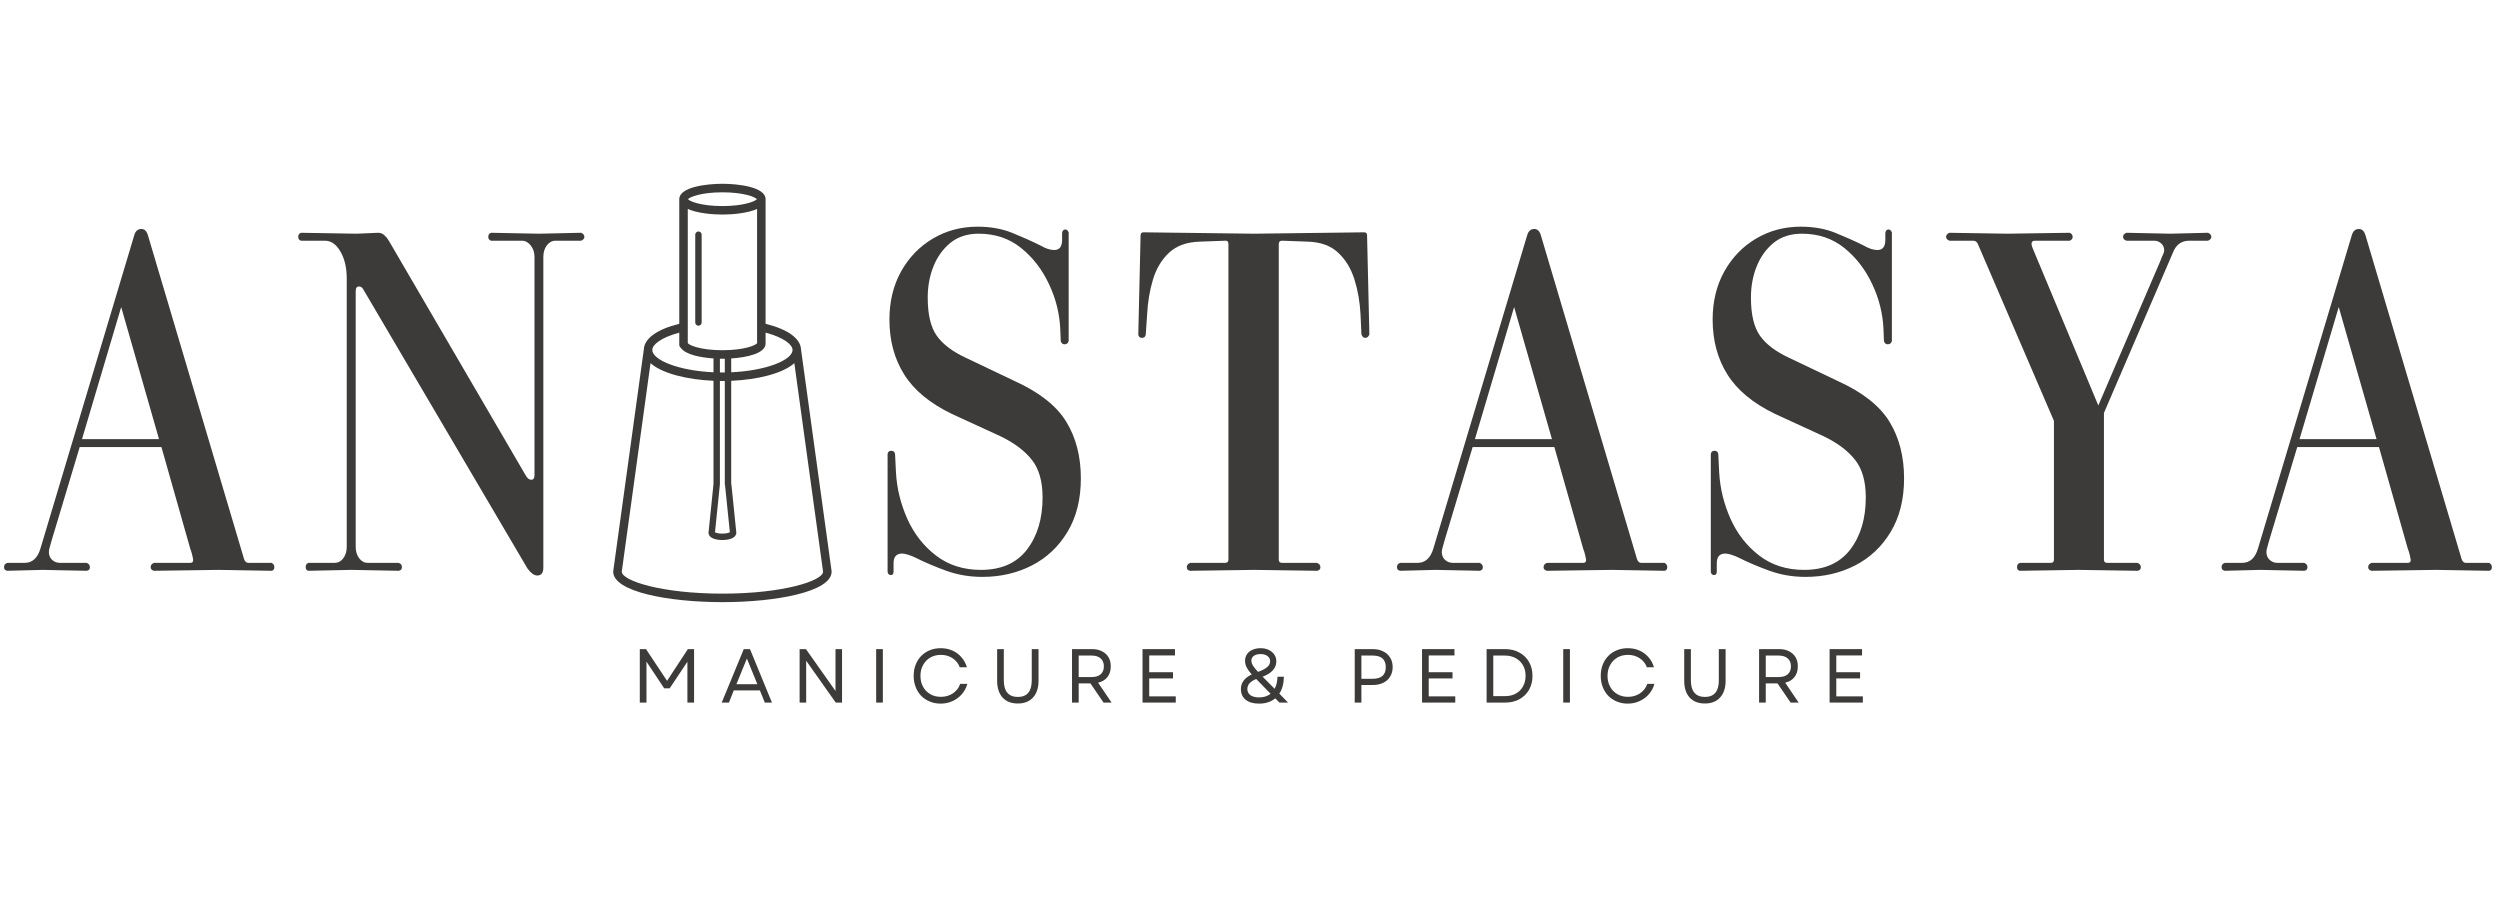
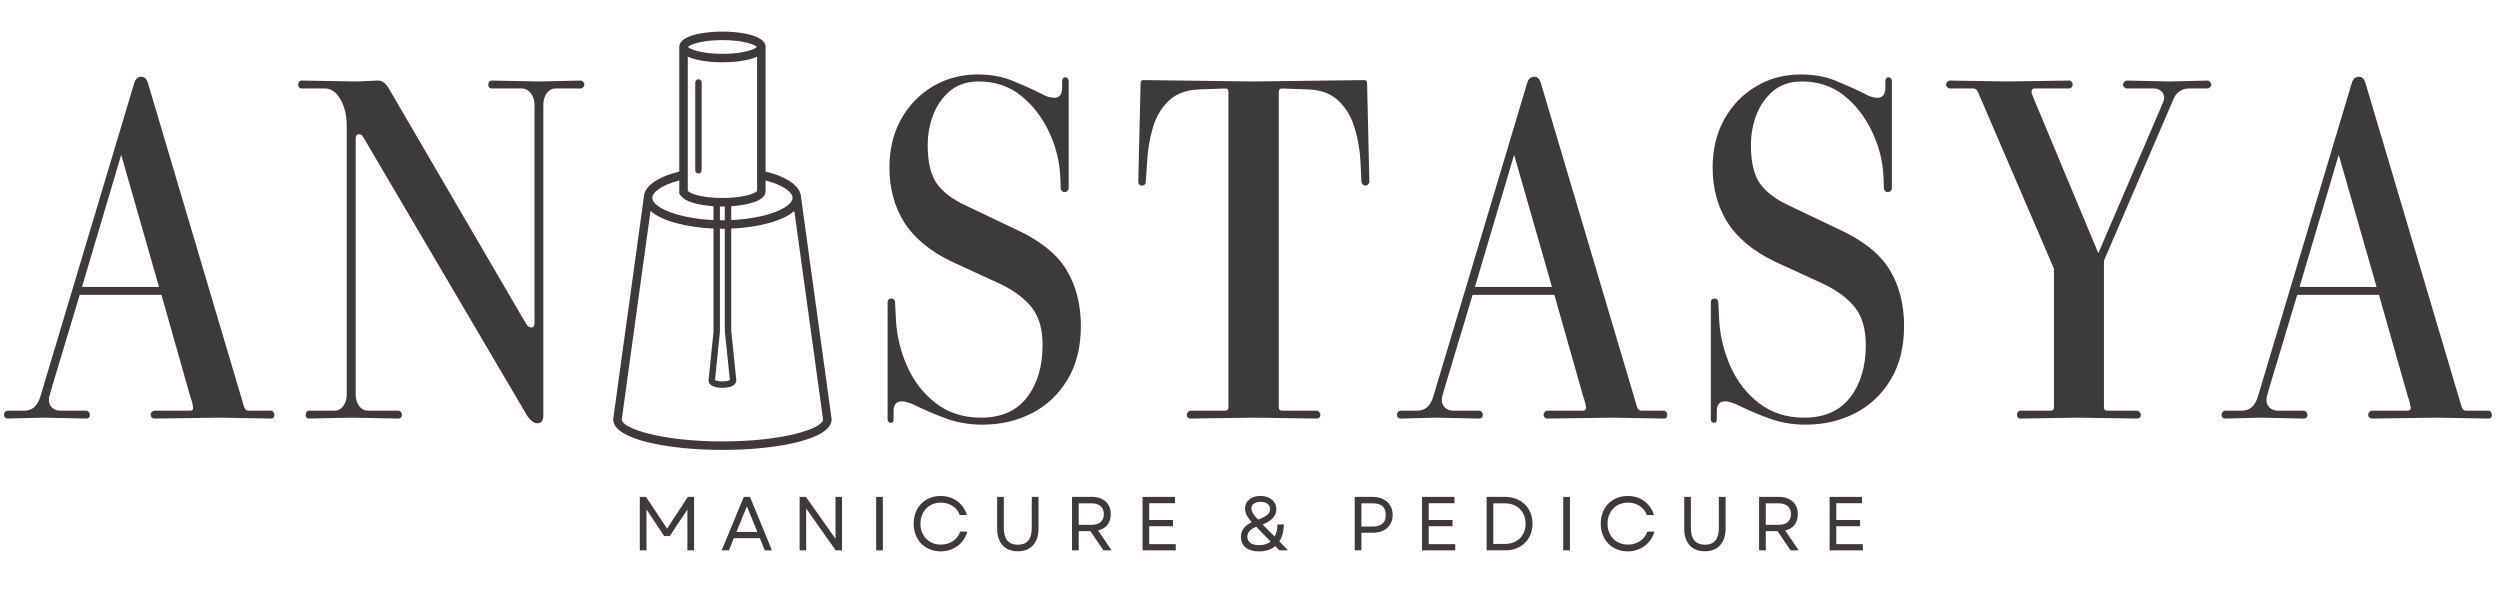
- <svg xmlns="http://www.w3.org/2000/svg" version="1.0" preserveAspectRatio="xMidYMid meet" viewBox="17.25 175.5 339.75 72.75" zoomAndPan="magnify" style="max-height: 500px" width="200" height="72.75">
+ <svg xmlns="http://www.w3.org/2000/svg" style="max-height: 50px" zoomAndPan="magnify" viewBox="17.25 175.5 339.75 71.39" preserveAspectRatio="xMidYMid meet" version="1.0" width="300" height="71.39">
  <defs>
    <g />
    <clipPath id="e69acbdd46">
-       <path clip-rule="nonzero" d="M 100.492 175.047 L 130.492 175.047 L 130.492 232 L 100.492 232 Z M 100.492 175.047" />
+       <path d="M 100.492 175.047 L 130.492 175.047 L 130.492 232 L 100.492 232 Z M 100.492 175.047" clip-rule="nonzero" />
    </clipPath>
  </defs>
  <g clip-path="url(#e69acbdd46)">
-     <path fill-rule="nonzero" fill-opacity="1" d="M 130.262 227.734 C 130.258 227.719 130.266 227.707 130.262 227.691 L 126.109 197.566 C 126.109 197.566 126.109 197.562 126.109 197.562 C 126.047 196.086 124.305 194.832 121.293 194.086 L 121.293 177.152 C 121.293 175.5 117.605 175.059 115.426 175.059 C 113.25 175.059 109.562 175.5 109.562 177.152 L 109.562 194.086 C 106.547 194.832 104.809 196.086 104.746 197.562 C 104.746 197.566 104.746 197.566 104.746 197.566 L 100.59 227.691 C 100.59 227.703 100.594 227.711 100.594 227.723 C 100.59 227.738 100.582 227.754 100.582 227.77 C 100.582 230.492 108.051 231.914 115.426 231.914 C 122.801 231.914 130.266 230.488 130.266 227.77 C 130.266 227.758 130.262 227.746 130.262 227.734 Z M 124.957 197.645 C 124.957 198.98 121.465 200.461 116.621 200.676 L 116.621 198.797 C 118.734 198.656 121.301 198.125 121.301 196.746 C 121.301 196.707 121.285 196.672 121.277 196.637 C 121.281 196.609 121.293 196.586 121.293 196.559 L 121.293 195.289 C 123.805 195.961 124.957 196.93 124.957 197.645 Z M 116.449 222.516 L 116.43 222.516 C 116.43 222.492 116.438 222.477 116.441 222.461 Z M 115.785 216.051 L 116.438 222.406 C 116.336 222.477 116 222.602 115.418 222.602 C 114.863 222.602 114.535 222.488 114.418 222.418 L 115.074 216.008 C 115.074 215.996 115.07 215.984 115.07 215.969 C 115.074 215.941 115.086 215.914 115.086 215.883 L 115.086 201.855 C 115.199 201.859 115.312 201.863 115.426 201.863 C 115.535 201.863 115.645 201.859 115.75 201.855 L 115.75 215.887 C 115.75 215.945 115.766 216 115.785 216.051 Z M 115.426 200.703 C 115.312 200.703 115.199 200.699 115.086 200.695 L 115.086 198.832 C 115.207 198.836 115.324 198.836 115.438 198.836 C 115.539 198.836 115.645 198.836 115.75 198.832 L 115.75 200.699 C 115.645 200.699 115.539 200.703 115.426 200.703 Z M 110.719 178.48 C 111.984 179.055 114.02 179.242 115.426 179.242 C 116.836 179.242 118.867 179.055 120.137 178.48 L 120.137 196.559 C 120.137 196.594 120.148 196.625 120.156 196.656 C 120.152 196.676 120.141 196.695 120.141 196.715 C 119.961 197.008 118.41 197.676 115.438 197.676 C 112.461 197.676 110.91 197.008 110.73 196.715 C 110.73 196.699 110.723 196.684 110.719 196.668 Z M 115.426 176.219 C 118.305 176.219 119.852 176.844 120.113 177.152 C 119.852 177.457 118.305 178.086 115.426 178.086 C 112.551 178.086 111 177.457 110.742 177.152 C 111 176.844 112.551 176.219 115.426 176.219 Z M 109.562 195.289 L 109.562 196.926 C 109.562 197.109 109.652 197.266 109.785 197.371 C 110.43 198.285 112.469 198.676 114.215 198.793 L 114.215 200.676 C 109.383 200.457 105.898 198.98 105.898 197.645 C 105.898 196.93 107.051 195.961 109.562 195.289 Z M 115.426 230.758 C 107.117 230.758 101.801 229.004 101.746 227.785 L 105.656 199.438 C 107.25 200.859 110.703 201.68 114.215 201.832 L 114.215 215.887 C 114.215 215.887 114.219 215.891 114.219 215.891 C 114.215 215.902 114.211 215.91 114.207 215.922 L 113.539 222.473 C 113.535 222.488 113.543 222.5 113.543 222.516 L 113.535 222.516 C 113.535 222.543 113.547 222.566 113.551 222.59 C 113.555 222.613 113.555 222.637 113.562 222.656 C 113.691 223.254 114.613 223.473 115.418 223.473 C 116.199 223.473 117.094 223.27 117.266 222.711 C 117.301 222.641 117.324 222.559 117.316 222.473 L 116.648 215.922 C 116.645 215.895 116.629 215.871 116.621 215.844 L 116.621 201.836 C 120.141 201.684 123.602 200.863 125.199 199.438 L 129.105 227.777 C 129.082 228.996 123.758 230.758 115.426 230.758 Z M 115.426 230.758" fill="#3d3b3a" />
-   </g>
-   <path fill-rule="nonzero" fill-opacity="1" d="M 112.172 194.348 C 112.41 194.348 112.605 194.152 112.605 193.914 L 112.605 181.973 C 112.605 181.734 112.41 181.539 112.172 181.539 C 111.93 181.539 111.734 181.734 111.734 181.973 L 111.734 193.914 C 111.734 194.152 111.93 194.348 112.172 194.348 Z M 112.172 194.348" fill="#3d3b3a" />
-   <g fill-opacity="1" fill="#3d3b3a">
+     <path fill="#3d3b3a" d="M 130.262 227.734 C 130.258 227.719 130.266 227.707 130.262 227.691 L 126.109 197.566 C 126.109 197.566 126.109 197.562 126.109 197.562 C 126.047 196.086 124.305 194.832 121.293 194.086 L 121.293 177.152 C 121.293 175.5 117.605 175.059 115.426 175.059 C 113.25 175.059 109.562 175.5 109.562 177.152 L 109.562 194.086 C 106.547 194.832 104.809 196.086 104.746 197.562 C 104.746 197.566 104.746 197.566 104.746 197.566 L 100.59 227.691 C 100.59 227.703 100.594 227.711 100.594 227.723 C 100.59 227.738 100.582 227.754 100.582 227.77 C 100.582 230.492 108.051 231.914 115.426 231.914 C 122.801 231.914 130.266 230.488 130.266 227.77 C 130.266 227.758 130.262 227.746 130.262 227.734 Z M 124.957 197.645 C 124.957 198.98 121.465 200.461 116.621 200.676 L 116.621 198.797 C 118.734 198.656 121.301 198.125 121.301 196.746 C 121.301 196.707 121.285 196.672 121.277 196.637 C 121.281 196.609 121.293 196.586 121.293 196.559 L 121.293 195.289 C 123.805 195.961 124.957 196.93 124.957 197.645 Z M 116.449 222.516 L 116.43 222.516 C 116.43 222.492 116.438 222.477 116.441 222.461 Z M 115.785 216.051 L 116.438 222.406 C 116.336 222.477 116 222.602 115.418 222.602 C 114.863 222.602 114.535 222.488 114.418 222.418 L 115.074 216.008 C 115.074 215.996 115.07 215.984 115.07 215.969 C 115.074 215.941 115.086 215.914 115.086 215.883 L 115.086 201.855 C 115.199 201.859 115.312 201.863 115.426 201.863 C 115.535 201.863 115.645 201.859 115.75 201.855 L 115.75 215.887 C 115.75 215.945 115.766 216 115.785 216.051 Z M 115.426 200.703 C 115.312 200.703 115.199 200.699 115.086 200.695 L 115.086 198.832 C 115.207 198.836 115.324 198.836 115.438 198.836 C 115.539 198.836 115.645 198.836 115.75 198.832 L 115.75 200.699 C 115.645 200.699 115.539 200.703 115.426 200.703 Z M 110.719 178.48 C 111.984 179.055 114.02 179.242 115.426 179.242 C 116.836 179.242 118.867 179.055 120.137 178.48 L 120.137 196.559 C 120.137 196.594 120.148 196.625 120.156 196.656 C 120.152 196.676 120.141 196.695 120.141 196.715 C 119.961 197.008 118.41 197.676 115.438 197.676 C 112.461 197.676 110.91 197.008 110.73 196.715 C 110.73 196.699 110.723 196.684 110.719 196.668 Z M 115.426 176.219 C 118.305 176.219 119.852 176.844 120.113 177.152 C 119.852 177.457 118.305 178.086 115.426 178.086 C 112.551 178.086 111 177.457 110.742 177.152 C 111 176.844 112.551 176.219 115.426 176.219 Z M 109.562 195.289 L 109.562 196.926 C 109.562 197.109 109.652 197.266 109.785 197.371 C 110.43 198.285 112.469 198.676 114.215 198.793 L 114.215 200.676 C 109.383 200.457 105.898 198.98 105.898 197.645 C 105.898 196.93 107.051 195.961 109.562 195.289 Z M 115.426 230.758 C 107.117 230.758 101.801 229.004 101.746 227.785 L 105.656 199.438 C 107.25 200.859 110.703 201.68 114.215 201.832 L 114.215 215.887 C 114.215 215.887 114.219 215.891 114.219 215.891 C 114.215 215.902 114.211 215.91 114.207 215.922 L 113.539 222.473 C 113.535 222.488 113.543 222.5 113.543 222.516 L 113.535 222.516 C 113.535 222.543 113.547 222.566 113.551 222.59 C 113.555 222.613 113.555 222.637 113.562 222.656 C 113.691 223.254 114.613 223.473 115.418 223.473 C 116.199 223.473 117.094 223.27 117.266 222.711 C 117.301 222.641 117.324 222.559 117.316 222.473 L 116.648 215.922 C 116.645 215.895 116.629 215.871 116.621 215.844 L 116.621 201.836 C 120.141 201.684 123.602 200.863 125.199 199.438 L 129.105 227.777 C 129.082 228.996 123.758 230.758 115.426 230.758 Z M 115.426 230.758" fill-opacity="1" fill-rule="nonzero" />
+   </g>
+   <path fill="#3d3b3a" d="M 112.172 194.348 C 112.41 194.348 112.605 194.152 112.605 193.914 L 112.605 181.973 C 112.605 181.734 112.41 181.539 112.172 181.539 C 111.93 181.539 111.734 181.734 111.734 181.973 L 111.734 193.914 C 111.734 194.152 111.93 194.348 112.172 194.348 Z M 112.172 194.348" fill-opacity="1" fill-rule="nonzero" />
+   <g fill="#3d3b3a" fill-opacity="1">
    <g transform="translate(18.68959, 227.592)">
      <g>
        <path d="M -0.438 0.062 C -0.738 0.02 -0.891 -0.145 -0.891 -0.438 C -0.891 -0.738 -0.738 -0.93 -0.438 -1.016 L 1.906 -1.016 C 2.957 -1.016 3.676 -1.672 4.062 -2.984 L 16.812 -45.562 C 16.977 -46.113 17.297 -46.391 17.766 -46.391 C 18.191 -46.391 18.488 -46.113 18.656 -45.562 L 31.734 -1.516 C 31.859 -1.18 32.047 -1.016 32.297 -1.016 L 35.469 -1.016 C 35.719 -0.891 35.844 -0.695 35.844 -0.438 C 35.844 -0.145 35.719 0.02 35.469 0.062 L 28.297 -0.062 L 19.484 0.062 C 19.18 -0.02 19.031 -0.188 19.031 -0.438 C 19.031 -0.695 19.18 -0.891 19.484 -1.016 L 24.422 -1.016 C 24.68 -1.016 24.812 -1.141 24.812 -1.391 C 24.812 -1.473 24.77 -1.695 24.688 -2.062 C 24.602 -2.426 24.516 -2.711 24.422 -2.922 L 20.5 -16.75 L 9.391 -16.75 L 5.578 -4.062 C 5.492 -3.719 5.41 -3.422 5.328 -3.172 C 5.242 -2.922 5.203 -2.688 5.203 -2.469 C 5.203 -2.051 5.348 -1.703 5.641 -1.422 C 5.941 -1.148 6.301 -1.016 6.719 -1.016 L 10.344 -1.016 C 10.633 -0.891 10.781 -0.695 10.781 -0.438 C 10.781 -0.145 10.633 0.02 10.344 0.062 L 4.375 -0.062 Z M 20.172 -17.828 L 15.031 -35.781 L 9.703 -17.828 Z M 20.172 -17.828" />
      </g>
    </g>
  </g>
-   <g fill-opacity="1" fill="#3d3b3a">
+   <g fill="#3d3b3a" fill-opacity="1">
    <g transform="translate(56.63698, 227.592)">
      <g>
        <path d="M 2.531 0.062 C 2.281 0.02 2.156 -0.145 2.156 -0.438 C 2.156 -0.738 2.281 -0.93 2.531 -1.016 L 6.094 -1.016 C 6.562 -1.016 6.953 -1.223 7.266 -1.641 C 7.578 -2.066 7.734 -2.578 7.734 -3.172 L 7.734 -39.656 C 7.734 -41.133 7.445 -42.359 6.875 -43.328 C 6.312 -44.305 5.609 -44.797 4.766 -44.797 L 1.516 -44.797 C 1.266 -44.879 1.141 -45.051 1.141 -45.312 C 1.141 -45.602 1.266 -45.789 1.516 -45.875 L 9.078 -45.75 L 12 -45.875 C 12.332 -45.875 12.613 -45.766 12.844 -45.547 C 13.082 -45.336 13.285 -45.086 13.453 -44.797 L 32.109 -12.812 C 32.316 -12.477 32.551 -12.312 32.812 -12.312 C 33.102 -12.312 33.25 -12.52 33.25 -12.938 L 33.25 -42.578 C 33.25 -43.211 33.078 -43.738 32.734 -44.156 C 32.398 -44.582 32 -44.797 31.531 -44.797 L 27.344 -44.797 C 27.094 -44.879 26.969 -45.051 26.969 -45.312 C 26.969 -45.602 27.094 -45.789 27.344 -45.875 L 33.891 -45.75 L 39.594 -45.875 C 39.883 -45.75 40.031 -45.562 40.031 -45.312 C 40.031 -45.094 39.883 -44.922 39.594 -44.797 L 36.109 -44.797 C 35.641 -44.797 35.242 -44.582 34.922 -44.156 C 34.609 -43.738 34.453 -43.211 34.453 -42.578 L 34.453 -0.375 C 34.453 0.344 34.176 0.703 33.625 0.703 C 33.207 0.703 32.766 0.383 32.297 -0.25 L 9.969 -38.203 C 9.832 -38.453 9.641 -38.578 9.391 -38.578 C 9.098 -38.578 8.953 -38.363 8.953 -37.938 L 8.953 -3.172 C 8.953 -2.578 9.109 -2.066 9.422 -1.641 C 9.742 -1.223 10.133 -1.016 10.594 -1.016 L 14.781 -1.016 C 15.082 -0.93 15.234 -0.738 15.234 -0.438 C 15.234 -0.145 15.082 0.02 14.781 0.062 L 8.375 -0.062 Z M 2.531 0.062" />
      </g>
    </g>
  </g>
-   <g fill-opacity="1" fill="#3d3b3a">
+   <g fill="#3d3b3a" fill-opacity="1">
    <g transform="translate(100.299, 227.592)">
      <g />
    </g>
  </g>
-   <g fill-opacity="1" fill="#3d3b3a">
+   <g fill="#3d3b3a" fill-opacity="1">
    <g transform="translate(117.1786, 227.592)">
      <g />
    </g>
  </g>
-   <g fill-opacity="1" fill="#3d3b3a">
+   <g fill="#3d3b3a" fill-opacity="1">
    <g transform="translate(134.0607, 227.592)">
      <g>
        <path d="M 3.812 -15.797 C 3.852 -16.098 4.02 -16.25 4.312 -16.25 C 4.613 -16.25 4.785 -16.098 4.828 -15.797 L 4.953 -13.266 C 5.078 -11.109 5.594 -9.016 6.5 -6.984 C 7.414 -4.953 8.719 -3.289 10.406 -2 C 12.094 -0.707 14.125 -0.062 16.5 -0.062 C 19.25 -0.062 21.332 -0.977 22.75 -2.812 C 24.164 -4.656 24.875 -7.02 24.875 -9.906 C 24.875 -12.102 24.383 -13.812 23.406 -15.031 C 22.438 -16.258 21.02 -17.32 19.156 -18.219 L 12.562 -21.25 C 9.562 -22.695 7.395 -24.488 6.062 -26.625 C 4.727 -28.758 4.062 -31.242 4.062 -34.078 C 4.062 -36.523 4.586 -38.703 5.641 -40.609 C 6.703 -42.516 8.141 -44.004 9.953 -45.078 C 11.773 -46.16 13.805 -46.703 16.047 -46.703 C 17.785 -46.703 19.344 -46.426 20.719 -45.875 C 22.094 -45.32 23.375 -44.75 24.562 -44.156 C 25.281 -43.738 25.91 -43.531 26.453 -43.531 C 27.172 -43.531 27.531 -43.992 27.531 -44.922 L 27.531 -45.875 C 27.582 -46.176 27.734 -46.328 27.984 -46.328 C 28.148 -46.328 28.297 -46.195 28.422 -45.938 L 28.422 -31.156 C 28.336 -30.863 28.148 -30.719 27.859 -30.719 C 27.598 -30.719 27.426 -30.863 27.344 -31.156 L 27.281 -32.734 C 27.195 -34.859 26.688 -36.91 25.75 -38.891 C 24.82 -40.879 23.555 -42.52 21.953 -43.812 C 20.348 -45.102 18.426 -45.75 16.188 -45.75 C 14.656 -45.75 13.379 -45.336 12.359 -44.516 C 11.348 -43.691 10.578 -42.625 10.047 -41.312 C 9.523 -40 9.266 -38.582 9.266 -37.062 C 9.266 -34.77 9.676 -33.039 10.5 -31.875 C 11.32 -30.719 12.645 -29.719 14.469 -28.875 L 21.125 -25.703 C 24.469 -24.18 26.797 -22.336 28.109 -20.172 C 29.422 -18.016 30.078 -15.457 30.078 -12.5 C 30.078 -9.664 29.473 -7.242 28.266 -5.234 C 27.055 -3.223 25.438 -1.695 23.406 -0.656 C 21.383 0.375 19.145 0.891 16.688 0.891 C 14.957 0.891 13.328 0.613 11.797 0.062 C 10.273 -0.488 8.879 -1.082 7.609 -1.719 C 7.273 -1.883 6.938 -2.02 6.594 -2.125 C 6.258 -2.227 5.988 -2.281 5.781 -2.281 C 5.008 -2.281 4.625 -1.836 4.625 -0.953 L 4.625 0.188 C 4.625 0.488 4.5 0.641 4.25 0.641 C 4 0.641 3.852 0.488 3.812 0.188 Z M 3.812 -15.797" />
      </g>
    </g>
  </g>
-   <g fill-opacity="1" fill="#3d3b3a">
+   <g fill="#3d3b3a" fill-opacity="1">
    <g transform="translate(169.7236, 227.592)">
      <g>
        <path d="M 9.266 0.062 C 8.961 0.02 8.812 -0.145 8.812 -0.438 C 8.812 -0.695 8.961 -0.891 9.266 -1.016 L 14.016 -1.016 C 14.316 -1.016 14.469 -1.16 14.469 -1.453 L 14.469 -44.359 C 14.469 -44.648 14.344 -44.797 14.094 -44.797 L 10.656 -44.672 C 8.844 -44.629 7.426 -44.129 6.406 -43.172 C 5.395 -42.223 4.664 -41.008 4.219 -39.531 C 3.77 -38.051 3.504 -36.461 3.422 -34.766 L 3.234 -32.047 C 3.191 -31.742 3.023 -31.594 2.734 -31.594 C 2.43 -31.594 2.258 -31.742 2.219 -32.047 L 2.531 -45.5 C 2.531 -45.789 2.66 -45.938 2.922 -45.938 L 17.953 -45.75 L 32.938 -45.938 C 33.188 -45.938 33.312 -45.789 33.312 -45.5 L 33.625 -32.047 C 33.5 -31.742 33.312 -31.594 33.062 -31.594 C 32.844 -31.594 32.672 -31.742 32.547 -32.047 L 32.422 -34.766 C 32.336 -36.461 32.062 -38.051 31.594 -39.531 C 31.133 -41.008 30.395 -42.223 29.375 -43.172 C 28.363 -44.129 26.969 -44.629 25.188 -44.672 L 21.766 -44.797 C 21.461 -44.797 21.312 -44.648 21.312 -44.359 L 21.312 -1.453 C 21.312 -1.16 21.461 -1.016 21.766 -1.016 L 26.516 -1.016 C 26.816 -0.891 26.969 -0.695 26.969 -0.438 C 26.969 -0.145 26.816 0.02 26.516 0.062 L 17.953 -0.062 Z M 9.266 0.062" />
      </g>
    </g>
  </g>
-   <g fill-opacity="1" fill="#3d3b3a">
+   <g fill="#3d3b3a" fill-opacity="1">
    <g transform="translate(207.9883, 227.592)">
      <g>
        <path d="M -0.438 0.062 C -0.738 0.02 -0.891 -0.145 -0.891 -0.438 C -0.891 -0.738 -0.738 -0.93 -0.438 -1.016 L 1.906 -1.016 C 2.957 -1.016 3.676 -1.672 4.062 -2.984 L 16.812 -45.562 C 16.977 -46.113 17.297 -46.391 17.766 -46.391 C 18.191 -46.391 18.488 -46.113 18.656 -45.562 L 31.734 -1.516 C 31.859 -1.18 32.047 -1.016 32.297 -1.016 L 35.469 -1.016 C 35.719 -0.891 35.844 -0.695 35.844 -0.438 C 35.844 -0.145 35.719 0.02 35.469 0.062 L 28.297 -0.062 L 19.484 0.062 C 19.18 -0.02 19.031 -0.188 19.031 -0.438 C 19.031 -0.695 19.18 -0.891 19.484 -1.016 L 24.422 -1.016 C 24.68 -1.016 24.812 -1.141 24.812 -1.391 C 24.812 -1.473 24.77 -1.695 24.688 -2.062 C 24.602 -2.426 24.516 -2.711 24.422 -2.922 L 20.5 -16.75 L 9.391 -16.75 L 5.578 -4.062 C 5.492 -3.719 5.41 -3.422 5.328 -3.172 C 5.242 -2.922 5.203 -2.688 5.203 -2.469 C 5.203 -2.051 5.348 -1.703 5.641 -1.422 C 5.941 -1.148 6.301 -1.016 6.719 -1.016 L 10.344 -1.016 C 10.633 -0.891 10.781 -0.695 10.781 -0.438 C 10.781 -0.145 10.633 0.02 10.344 0.062 L 4.375 -0.062 Z M 20.172 -17.828 L 15.031 -35.781 L 9.703 -17.828 Z M 20.172 -17.828" />
      </g>
    </g>
  </g>
-   <g fill-opacity="1" fill="#3d3b3a">
+   <g fill="#3d3b3a" fill-opacity="1">
    <g transform="translate(245.9357, 227.592)">
      <g>
        <path d="M 3.812 -15.797 C 3.852 -16.098 4.02 -16.25 4.312 -16.25 C 4.613 -16.25 4.785 -16.098 4.828 -15.797 L 4.953 -13.266 C 5.078 -11.109 5.594 -9.016 6.5 -6.984 C 7.414 -4.953 8.719 -3.289 10.406 -2 C 12.094 -0.707 14.125 -0.062 16.5 -0.062 C 19.25 -0.062 21.332 -0.977 22.75 -2.812 C 24.164 -4.656 24.875 -7.02 24.875 -9.906 C 24.875 -12.102 24.383 -13.812 23.406 -15.031 C 22.438 -16.258 21.02 -17.32 19.156 -18.219 L 12.562 -21.25 C 9.562 -22.695 7.395 -24.488 6.062 -26.625 C 4.727 -28.758 4.062 -31.242 4.062 -34.078 C 4.062 -36.523 4.586 -38.703 5.641 -40.609 C 6.703 -42.516 8.141 -44.004 9.953 -45.078 C 11.773 -46.16 13.805 -46.703 16.047 -46.703 C 17.785 -46.703 19.344 -46.426 20.719 -45.875 C 22.094 -45.32 23.375 -44.75 24.562 -44.156 C 25.281 -43.738 25.91 -43.531 26.453 -43.531 C 27.172 -43.531 27.531 -43.992 27.531 -44.922 L 27.531 -45.875 C 27.582 -46.176 27.734 -46.328 27.984 -46.328 C 28.148 -46.328 28.297 -46.195 28.422 -45.938 L 28.422 -31.156 C 28.336 -30.863 28.148 -30.719 27.859 -30.719 C 27.598 -30.719 27.426 -30.863 27.344 -31.156 L 27.281 -32.734 C 27.195 -34.859 26.688 -36.91 25.75 -38.891 C 24.82 -40.879 23.555 -42.52 21.953 -43.812 C 20.348 -45.102 18.426 -45.75 16.188 -45.75 C 14.656 -45.75 13.379 -45.336 12.359 -44.516 C 11.348 -43.691 10.578 -42.625 10.047 -41.312 C 9.523 -40 9.266 -38.582 9.266 -37.062 C 9.266 -34.77 9.676 -33.039 10.5 -31.875 C 11.32 -30.719 12.645 -29.719 14.469 -28.875 L 21.125 -25.703 C 24.469 -24.18 26.797 -22.336 28.109 -20.172 C 29.422 -18.016 30.078 -15.457 30.078 -12.5 C 30.078 -9.664 29.473 -7.242 28.266 -5.234 C 27.055 -3.223 25.438 -1.695 23.406 -0.656 C 21.383 0.375 19.145 0.891 16.688 0.891 C 14.957 0.891 13.328 0.613 11.797 0.062 C 10.273 -0.488 8.879 -1.082 7.609 -1.719 C 7.273 -1.883 6.938 -2.02 6.594 -2.125 C 6.258 -2.227 5.988 -2.281 5.781 -2.281 C 5.008 -2.281 4.625 -1.836 4.625 -0.953 L 4.625 0.188 C 4.625 0.488 4.5 0.641 4.25 0.641 C 4 0.641 3.852 0.488 3.812 0.188 Z M 3.812 -15.797" />
      </g>
    </g>
  </g>
-   <g fill-opacity="1" fill="#3d3b3a">
+   <g fill="#3d3b3a" fill-opacity="1">
    <g transform="translate(281.5986, 227.592)">
      <g>
        <path d="M 10.156 0.062 C 9.895 0.02 9.766 -0.145 9.766 -0.438 C 9.766 -0.738 9.895 -0.93 10.156 -1.016 L 14.344 -1.016 C 14.633 -1.016 14.781 -1.16 14.781 -1.453 L 14.781 -20.312 L 4.438 -44.359 C 4.312 -44.648 4.102 -44.797 3.812 -44.797 L 0.578 -44.797 C 0.273 -44.922 0.125 -45.094 0.125 -45.312 C 0.125 -45.562 0.273 -45.75 0.578 -45.875 L 8.438 -45.75 L 16.938 -45.875 C 17.195 -45.75 17.328 -45.562 17.328 -45.312 C 17.328 -45.094 17.195 -44.922 16.938 -44.797 L 12.188 -44.797 C 11.883 -44.797 11.734 -44.648 11.734 -44.359 C 11.734 -44.223 11.785 -44.031 11.891 -43.781 C 12.004 -43.531 12.145 -43.191 12.312 -42.766 L 20.812 -22.406 L 29.25 -42.062 C 29.375 -42.406 29.488 -42.68 29.594 -42.891 C 29.707 -43.109 29.766 -43.301 29.766 -43.469 C 29.766 -43.883 29.625 -44.207 29.344 -44.438 C 29.07 -44.676 28.766 -44.797 28.422 -44.797 L 24.625 -44.797 C 24.32 -44.922 24.172 -45.094 24.172 -45.312 C 24.172 -45.562 24.32 -45.75 24.625 -45.875 L 30.578 -45.75 L 35.719 -45.875 C 36.02 -45.75 36.172 -45.562 36.172 -45.312 C 36.172 -45.094 36.02 -44.922 35.719 -44.797 L 33.188 -44.797 C 32.125 -44.797 31.383 -44.27 30.969 -43.219 L 21.578 -21.391 L 21.578 -1.453 C 21.578 -1.16 21.723 -1.016 22.016 -1.016 L 26.141 -1.016 C 26.441 -0.891 26.594 -0.695 26.594 -0.438 C 26.594 -0.145 26.441 0.02 26.141 0.062 L 18.141 -0.062 Z M 10.156 0.062" />
      </g>
    </g>
  </g>
-   <g fill-opacity="1" fill="#3d3b3a">
+   <g fill="#3d3b3a" fill-opacity="1">
    <g transform="translate(320.0536, 227.592)">
      <g>
        <path d="M -0.438 0.062 C -0.738 0.02 -0.891 -0.145 -0.891 -0.438 C -0.891 -0.738 -0.738 -0.93 -0.438 -1.016 L 1.906 -1.016 C 2.957 -1.016 3.676 -1.672 4.062 -2.984 L 16.812 -45.562 C 16.977 -46.113 17.297 -46.391 17.766 -46.391 C 18.191 -46.391 18.488 -46.113 18.656 -45.562 L 31.734 -1.516 C 31.859 -1.18 32.047 -1.016 32.297 -1.016 L 35.469 -1.016 C 35.719 -0.891 35.844 -0.695 35.844 -0.438 C 35.844 -0.145 35.719 0.02 35.469 0.062 L 28.297 -0.062 L 19.484 0.062 C 19.18 -0.02 19.031 -0.188 19.031 -0.438 C 19.031 -0.695 19.18 -0.891 19.484 -1.016 L 24.422 -1.016 C 24.68 -1.016 24.812 -1.141 24.812 -1.391 C 24.812 -1.473 24.77 -1.695 24.688 -2.062 C 24.602 -2.426 24.516 -2.711 24.422 -2.922 L 20.5 -16.75 L 9.391 -16.75 L 5.578 -4.062 C 5.492 -3.719 5.41 -3.422 5.328 -3.172 C 5.242 -2.922 5.203 -2.688 5.203 -2.469 C 5.203 -2.051 5.348 -1.703 5.641 -1.422 C 5.941 -1.148 6.301 -1.016 6.719 -1.016 L 10.344 -1.016 C 10.633 -0.891 10.781 -0.695 10.781 -0.438 C 10.781 -0.145 10.633 0.02 10.344 0.062 L 4.375 -0.062 Z M 20.172 -17.828 L 15.031 -35.781 L 9.703 -17.828 Z M 20.172 -17.828" />
      </g>
    </g>
  </g>
-   <g fill-opacity="1" fill="#3d3b3a">
+   <g fill="#3d3b3a" fill-opacity="1">
    <g transform="translate(103.1365, 245.5632)">
      <g>
        <path d="M 1.062 0 L 1.062 -7.266 L 1.906 -7.266 L 4.766 -2.953 L 7.594 -7.266 L 8.438 -7.266 L 8.438 0 L 7.531 0 L 7.531 -5.547 L 5.125 -1.938 L 4.375 -1.938 L 1.969 -5.562 L 1.969 0 Z M 1.062 0" />
      </g>
    </g>
  </g>
-   <g fill-opacity="1" fill="#3d3b3a">
+   <g fill="#3d3b3a" fill-opacity="1">
    <g transform="translate(115.1577, 245.5632)">
      <g>
        <path d="M 0.172 0 L 3.172 -7.266 L 4.016 -7.266 L 7 0 L 6.031 0 L 5.359 -1.656 L 1.812 -1.656 L 1.156 0 Z M 2.172 -2.5 L 5.016 -2.5 L 3.594 -5.984 Z M 2.172 -2.5" />
      </g>
    </g>
  </g>
-   <g fill-opacity="1" fill="#3d3b3a">
+   <g fill="#3d3b3a" fill-opacity="1">
    <g transform="translate(124.8558, 245.5632)">
      <g>
        <path d="M 1.062 0 L 1.062 -7.266 L 1.922 -7.266 L 5.938 -1.578 L 5.938 -7.266 L 6.828 -7.266 L 6.828 0 L 5.969 0 L 1.953 -5.688 L 1.953 0 Z M 1.062 0" />
      </g>
    </g>
  </g>
-   <g fill-opacity="1" fill="#3d3b3a">
+   <g fill="#3d3b3a" fill-opacity="1">
    <g transform="translate(135.2592, 245.5632)">
      <g>
        <path d="M 1.062 0 L 1.062 -7.266 L 1.969 -7.266 L 1.969 0 Z M 1.062 0" />
      </g>
    </g>
  </g>
-   <g fill-opacity="1" fill="#3d3b3a">
+   <g fill="#3d3b3a" fill-opacity="1">
    <g transform="translate(140.8089, 245.5632)">
      <g>
        <path d="M 4.281 0.141 C 3.738 0.141 3.242 0.047 2.797 -0.141 C 2.348 -0.328 1.957 -0.586 1.625 -0.922 C 1.301 -1.266 1.051 -1.664 0.875 -2.125 C 0.695 -2.582 0.609 -3.082 0.609 -3.625 C 0.609 -4.176 0.695 -4.68 0.875 -5.141 C 1.051 -5.598 1.301 -5.992 1.625 -6.328 C 1.957 -6.672 2.348 -6.93 2.797 -7.109 C 3.242 -7.297 3.738 -7.391 4.281 -7.391 C 4.852 -7.391 5.379 -7.285 5.859 -7.078 C 6.336 -6.867 6.75 -6.566 7.094 -6.172 C 7.438 -5.785 7.688 -5.328 7.844 -4.797 L 6.875 -4.797 C 6.688 -5.316 6.359 -5.727 5.891 -6.031 C 5.43 -6.332 4.906 -6.484 4.312 -6.484 C 3.77 -6.484 3.289 -6.363 2.875 -6.125 C 2.457 -5.883 2.129 -5.547 1.891 -5.109 C 1.648 -4.68 1.531 -4.188 1.531 -3.625 C 1.531 -3.07 1.648 -2.578 1.891 -2.141 C 2.129 -1.711 2.457 -1.379 2.875 -1.141 C 3.289 -0.898 3.77 -0.781 4.312 -0.781 C 4.926 -0.781 5.469 -0.938 5.938 -1.25 C 6.414 -1.57 6.75 -2.004 6.938 -2.547 L 7.906 -2.547 C 7.758 -2.016 7.508 -1.547 7.156 -1.141 C 6.812 -0.742 6.391 -0.43 5.891 -0.203 C 5.398 0.023 4.863 0.141 4.281 0.141 Z M 4.281 0.141" />
      </g>
    </g>
  </g>
-   <g fill-opacity="1" fill="#3d3b3a">
+   <g fill="#3d3b3a" fill-opacity="1">
    <g transform="translate(151.793, 245.5632)">
      <g>
        <path d="M 3.781 0.125 C 2.895 0.125 2.203 -0.145 1.703 -0.688 C 1.211 -1.238 0.969 -1.992 0.969 -2.953 L 0.969 -7.266 L 1.875 -7.266 L 1.875 -3.016 C 1.875 -2.273 2.035 -1.711 2.359 -1.328 C 2.691 -0.953 3.164 -0.766 3.781 -0.766 C 5.039 -0.766 5.672 -1.516 5.672 -3.016 L 5.672 -7.266 L 6.594 -7.266 L 6.594 -2.953 C 6.594 -1.992 6.344 -1.238 5.844 -0.688 C 5.344 -0.145 4.656 0.125 3.781 0.125 Z M 3.781 0.125" />
      </g>
    </g>
  </g>
-   <g fill-opacity="1" fill="#3d3b3a">
+   <g fill="#3d3b3a" fill-opacity="1">
    <g transform="translate(161.8748, 245.5632)">
      <g>
        <path d="M 1.062 0 L 1.062 -7.266 L 3.828 -7.266 C 4.328 -7.266 4.766 -7.164 5.141 -6.969 C 5.516 -6.781 5.805 -6.516 6.016 -6.172 C 6.223 -5.828 6.328 -5.41 6.328 -4.922 C 6.328 -4.336 6.176 -3.852 5.875 -3.469 C 5.57 -3.082 5.148 -2.828 4.609 -2.703 L 6.438 0 L 5.344 0 L 3.562 -2.609 L 1.969 -2.609 L 1.969 0 Z M 1.969 -3.469 L 3.719 -3.469 C 4.258 -3.469 4.672 -3.594 4.953 -3.844 C 5.242 -4.102 5.391 -4.461 5.391 -4.922 C 5.391 -5.391 5.242 -5.75 4.953 -6 C 4.672 -6.258 4.258 -6.391 3.719 -6.391 L 1.969 -6.391 Z M 1.969 -3.469" />
      </g>
    </g>
  </g>
-   <g fill-opacity="1" fill="#3d3b3a">
+   <g fill="#3d3b3a" fill-opacity="1">
    <g transform="translate(171.4588, 245.5632)">
      <g>
        <path d="M 1.062 0 L 1.062 -7.266 L 5.469 -7.266 L 5.469 -6.406 L 1.969 -6.406 L 1.969 -4.125 L 5.203 -4.125 L 5.203 -3.281 L 1.969 -3.281 L 1.969 -0.844 L 5.578 -0.844 L 5.578 0 Z M 1.062 0" />
      </g>
    </g>
  </g>
-   <g fill-opacity="1" fill="#3d3b3a">
+   <g fill="#3d3b3a" fill-opacity="1">
    <g transform="translate(180.2339, 245.5632)">
      <g />
    </g>
  </g>
-   <g fill-opacity="1" fill="#3d3b3a">
+   <g fill="#3d3b3a" fill-opacity="1">
    <g transform="translate(185.3273, 245.5632)">
      <g>
        <path d="M 3.031 0.141 C 2.258 0.141 1.656 -0.031 1.219 -0.375 C 0.781 -0.727 0.562 -1.211 0.562 -1.828 C 0.562 -2.266 0.68 -2.645 0.922 -2.969 C 1.16 -3.301 1.531 -3.586 2.031 -3.828 C 1.75 -4.141 1.523 -4.445 1.359 -4.75 C 1.203 -5.051 1.125 -5.363 1.125 -5.688 C 1.125 -6.02 1.211 -6.316 1.391 -6.578 C 1.566 -6.836 1.812 -7.035 2.125 -7.172 C 2.445 -7.316 2.816 -7.391 3.234 -7.391 C 3.66 -7.391 4.031 -7.312 4.344 -7.156 C 4.664 -7.008 4.914 -6.801 5.094 -6.531 C 5.281 -6.27 5.375 -5.961 5.375 -5.609 C 5.375 -4.691 4.754 -3.992 3.516 -3.516 L 5.141 -1.875 C 5.391 -2.32 5.52 -2.867 5.531 -3.516 L 6.406 -3.516 C 6.383 -2.566 6.176 -1.801 5.781 -1.219 L 6.969 0 L 5.797 0 L 5.234 -0.578 C 4.66 -0.098 3.926 0.141 3.031 0.141 Z M 1.438 -1.844 C 1.438 -1.488 1.578 -1.207 1.859 -1 C 2.148 -0.801 2.547 -0.703 3.047 -0.703 C 3.672 -0.703 4.188 -0.867 4.594 -1.203 L 2.641 -3.203 C 1.836 -2.879 1.438 -2.426 1.438 -1.844 Z M 1.984 -5.703 C 1.984 -5.504 2.051 -5.285 2.188 -5.047 C 2.32 -4.816 2.555 -4.523 2.891 -4.172 C 3.461 -4.379 3.879 -4.598 4.141 -4.828 C 4.398 -5.055 4.531 -5.316 4.531 -5.609 C 4.531 -5.91 4.41 -6.148 4.172 -6.328 C 3.93 -6.504 3.617 -6.594 3.234 -6.594 C 2.848 -6.594 2.539 -6.508 2.312 -6.344 C 2.094 -6.188 1.984 -5.973 1.984 -5.703 Z M 1.984 -5.703" />
      </g>
    </g>
  </g>
-   <g fill-opacity="1" fill="#3d3b3a">
+   <g fill="#3d3b3a" fill-opacity="1">
    <g transform="translate(195.2017, 245.5632)">
      <g />
    </g>
  </g>
-   <g fill-opacity="1" fill="#3d3b3a">
+   <g fill="#3d3b3a" fill-opacity="1">
    <g transform="translate(200.2951, 245.5632)">
      <g>
        <path d="M 1.062 0 L 1.062 -7.266 L 3.516 -7.266 C 4.066 -7.266 4.539 -7.16 4.938 -6.953 C 5.344 -6.754 5.656 -6.473 5.875 -6.109 C 6.102 -5.754 6.219 -5.328 6.219 -4.828 C 6.219 -4.328 6.102 -3.895 5.875 -3.531 C 5.656 -3.164 5.344 -2.883 4.938 -2.688 C 4.539 -2.488 4.066 -2.391 3.516 -2.391 L 1.969 -2.391 L 1.969 0 Z M 1.969 -3.234 L 3.5 -3.234 C 4.688 -3.234 5.281 -3.758 5.281 -4.812 C 5.281 -5.863 4.688 -6.391 3.5 -6.391 L 1.969 -6.391 Z M 1.969 -3.234" />
      </g>
    </g>
  </g>
-   <g fill-opacity="1" fill="#3d3b3a">
+   <g fill="#3d3b3a" fill-opacity="1">
    <g transform="translate(209.4435, 245.5632)">
      <g>
        <path d="M 1.062 0 L 1.062 -7.266 L 5.469 -7.266 L 5.469 -6.406 L 1.969 -6.406 L 1.969 -4.125 L 5.203 -4.125 L 5.203 -3.281 L 1.969 -3.281 L 1.969 -0.844 L 5.578 -0.844 L 5.578 0 Z M 1.062 0" />
      </g>
    </g>
  </g>
-   <g fill-opacity="1" fill="#3d3b3a">
+   <g fill="#3d3b3a" fill-opacity="1">
    <g transform="translate(218.2186, 245.5632)">
      <g>
        <path d="M 1.062 0 L 1.062 -7.266 L 3.562 -7.266 C 4.312 -7.266 4.961 -7.109 5.516 -6.797 C 6.078 -6.492 6.516 -6.066 6.828 -5.516 C 7.141 -4.973 7.297 -4.344 7.297 -3.625 C 7.297 -2.914 7.141 -2.285 6.828 -1.734 C 6.516 -1.191 6.078 -0.766 5.516 -0.453 C 4.961 -0.148 4.312 0 3.562 0 Z M 1.969 -0.875 L 3.562 -0.875 C 4.125 -0.875 4.613 -0.988 5.031 -1.219 C 5.445 -1.445 5.77 -1.77 6 -2.188 C 6.238 -2.602 6.359 -3.082 6.359 -3.625 C 6.359 -4.188 6.238 -4.672 6 -5.078 C 5.758 -5.492 5.426 -5.816 5 -6.047 C 4.582 -6.273 4.094 -6.391 3.531 -6.391 L 1.969 -6.391 Z M 1.969 -0.875" />
      </g>
    </g>
  </g>
-   <g fill-opacity="1" fill="#3d3b3a">
+   <g fill="#3d3b3a" fill-opacity="1">
    <g transform="translate(228.6323, 245.5632)">
      <g>
        <path d="M 1.062 0 L 1.062 -7.266 L 1.969 -7.266 L 1.969 0 Z M 1.062 0" />
      </g>
    </g>
  </g>
-   <g fill-opacity="1" fill="#3d3b3a">
+   <g fill="#3d3b3a" fill-opacity="1">
    <g transform="translate(234.182, 245.5632)">
      <g>
        <path d="M 4.281 0.141 C 3.738 0.141 3.242 0.047 2.797 -0.141 C 2.348 -0.328 1.957 -0.586 1.625 -0.922 C 1.301 -1.266 1.051 -1.664 0.875 -2.125 C 0.695 -2.582 0.609 -3.082 0.609 -3.625 C 0.609 -4.176 0.695 -4.68 0.875 -5.141 C 1.051 -5.598 1.301 -5.992 1.625 -6.328 C 1.957 -6.672 2.348 -6.93 2.797 -7.109 C 3.242 -7.297 3.738 -7.391 4.281 -7.391 C 4.852 -7.391 5.379 -7.285 5.859 -7.078 C 6.336 -6.867 6.75 -6.566 7.094 -6.172 C 7.438 -5.785 7.688 -5.328 7.844 -4.797 L 6.875 -4.797 C 6.688 -5.316 6.359 -5.727 5.891 -6.031 C 5.43 -6.332 4.906 -6.484 4.312 -6.484 C 3.77 -6.484 3.289 -6.363 2.875 -6.125 C 2.457 -5.883 2.129 -5.547 1.891 -5.109 C 1.648 -4.68 1.531 -4.188 1.531 -3.625 C 1.531 -3.07 1.648 -2.578 1.891 -2.141 C 2.129 -1.711 2.457 -1.379 2.875 -1.141 C 3.289 -0.898 3.77 -0.781 4.312 -0.781 C 4.926 -0.781 5.469 -0.938 5.938 -1.25 C 6.414 -1.57 6.75 -2.004 6.938 -2.547 L 7.906 -2.547 C 7.758 -2.016 7.508 -1.547 7.156 -1.141 C 6.812 -0.742 6.391 -0.43 5.891 -0.203 C 5.398 0.023 4.863 0.141 4.281 0.141 Z M 4.281 0.141" />
      </g>
    </g>
  </g>
-   <g fill-opacity="1" fill="#3d3b3a">
+   <g fill="#3d3b3a" fill-opacity="1">
    <g transform="translate(245.1661, 245.5632)">
      <g>
        <path d="M 3.781 0.125 C 2.895 0.125 2.203 -0.145 1.703 -0.688 C 1.211 -1.238 0.969 -1.992 0.969 -2.953 L 0.969 -7.266 L 1.875 -7.266 L 1.875 -3.016 C 1.875 -2.273 2.035 -1.711 2.359 -1.328 C 2.691 -0.953 3.164 -0.766 3.781 -0.766 C 5.039 -0.766 5.672 -1.516 5.672 -3.016 L 5.672 -7.266 L 6.594 -7.266 L 6.594 -2.953 C 6.594 -1.992 6.344 -1.238 5.844 -0.688 C 5.344 -0.145 4.656 0.125 3.781 0.125 Z M 3.781 0.125" />
      </g>
    </g>
  </g>
-   <g fill-opacity="1" fill="#3d3b3a">
+   <g fill="#3d3b3a" fill-opacity="1">
    <g transform="translate(255.2479, 245.5632)">
      <g>
        <path d="M 1.062 0 L 1.062 -7.266 L 3.828 -7.266 C 4.328 -7.266 4.766 -7.164 5.141 -6.969 C 5.516 -6.781 5.805 -6.516 6.016 -6.172 C 6.223 -5.828 6.328 -5.41 6.328 -4.922 C 6.328 -4.336 6.176 -3.852 5.875 -3.469 C 5.57 -3.082 5.148 -2.828 4.609 -2.703 L 6.438 0 L 5.344 0 L 3.562 -2.609 L 1.969 -2.609 L 1.969 0 Z M 1.969 -3.469 L 3.719 -3.469 C 4.258 -3.469 4.672 -3.594 4.953 -3.844 C 5.242 -4.102 5.391 -4.461 5.391 -4.922 C 5.391 -5.391 5.242 -5.75 4.953 -6 C 4.672 -6.258 4.258 -6.391 3.719 -6.391 L 1.969 -6.391 Z M 1.969 -3.469" />
      </g>
    </g>
  </g>
-   <g fill-opacity="1" fill="#3d3b3a">
+   <g fill="#3d3b3a" fill-opacity="1">
    <g transform="translate(264.8319, 245.5632)">
      <g>
        <path d="M 1.062 0 L 1.062 -7.266 L 5.469 -7.266 L 5.469 -6.406 L 1.969 -6.406 L 1.969 -4.125 L 5.203 -4.125 L 5.203 -3.281 L 1.969 -3.281 L 1.969 -0.844 L 5.578 -0.844 L 5.578 0 Z M 1.062 0" />
      </g>
    </g>
  </g>
</svg>
